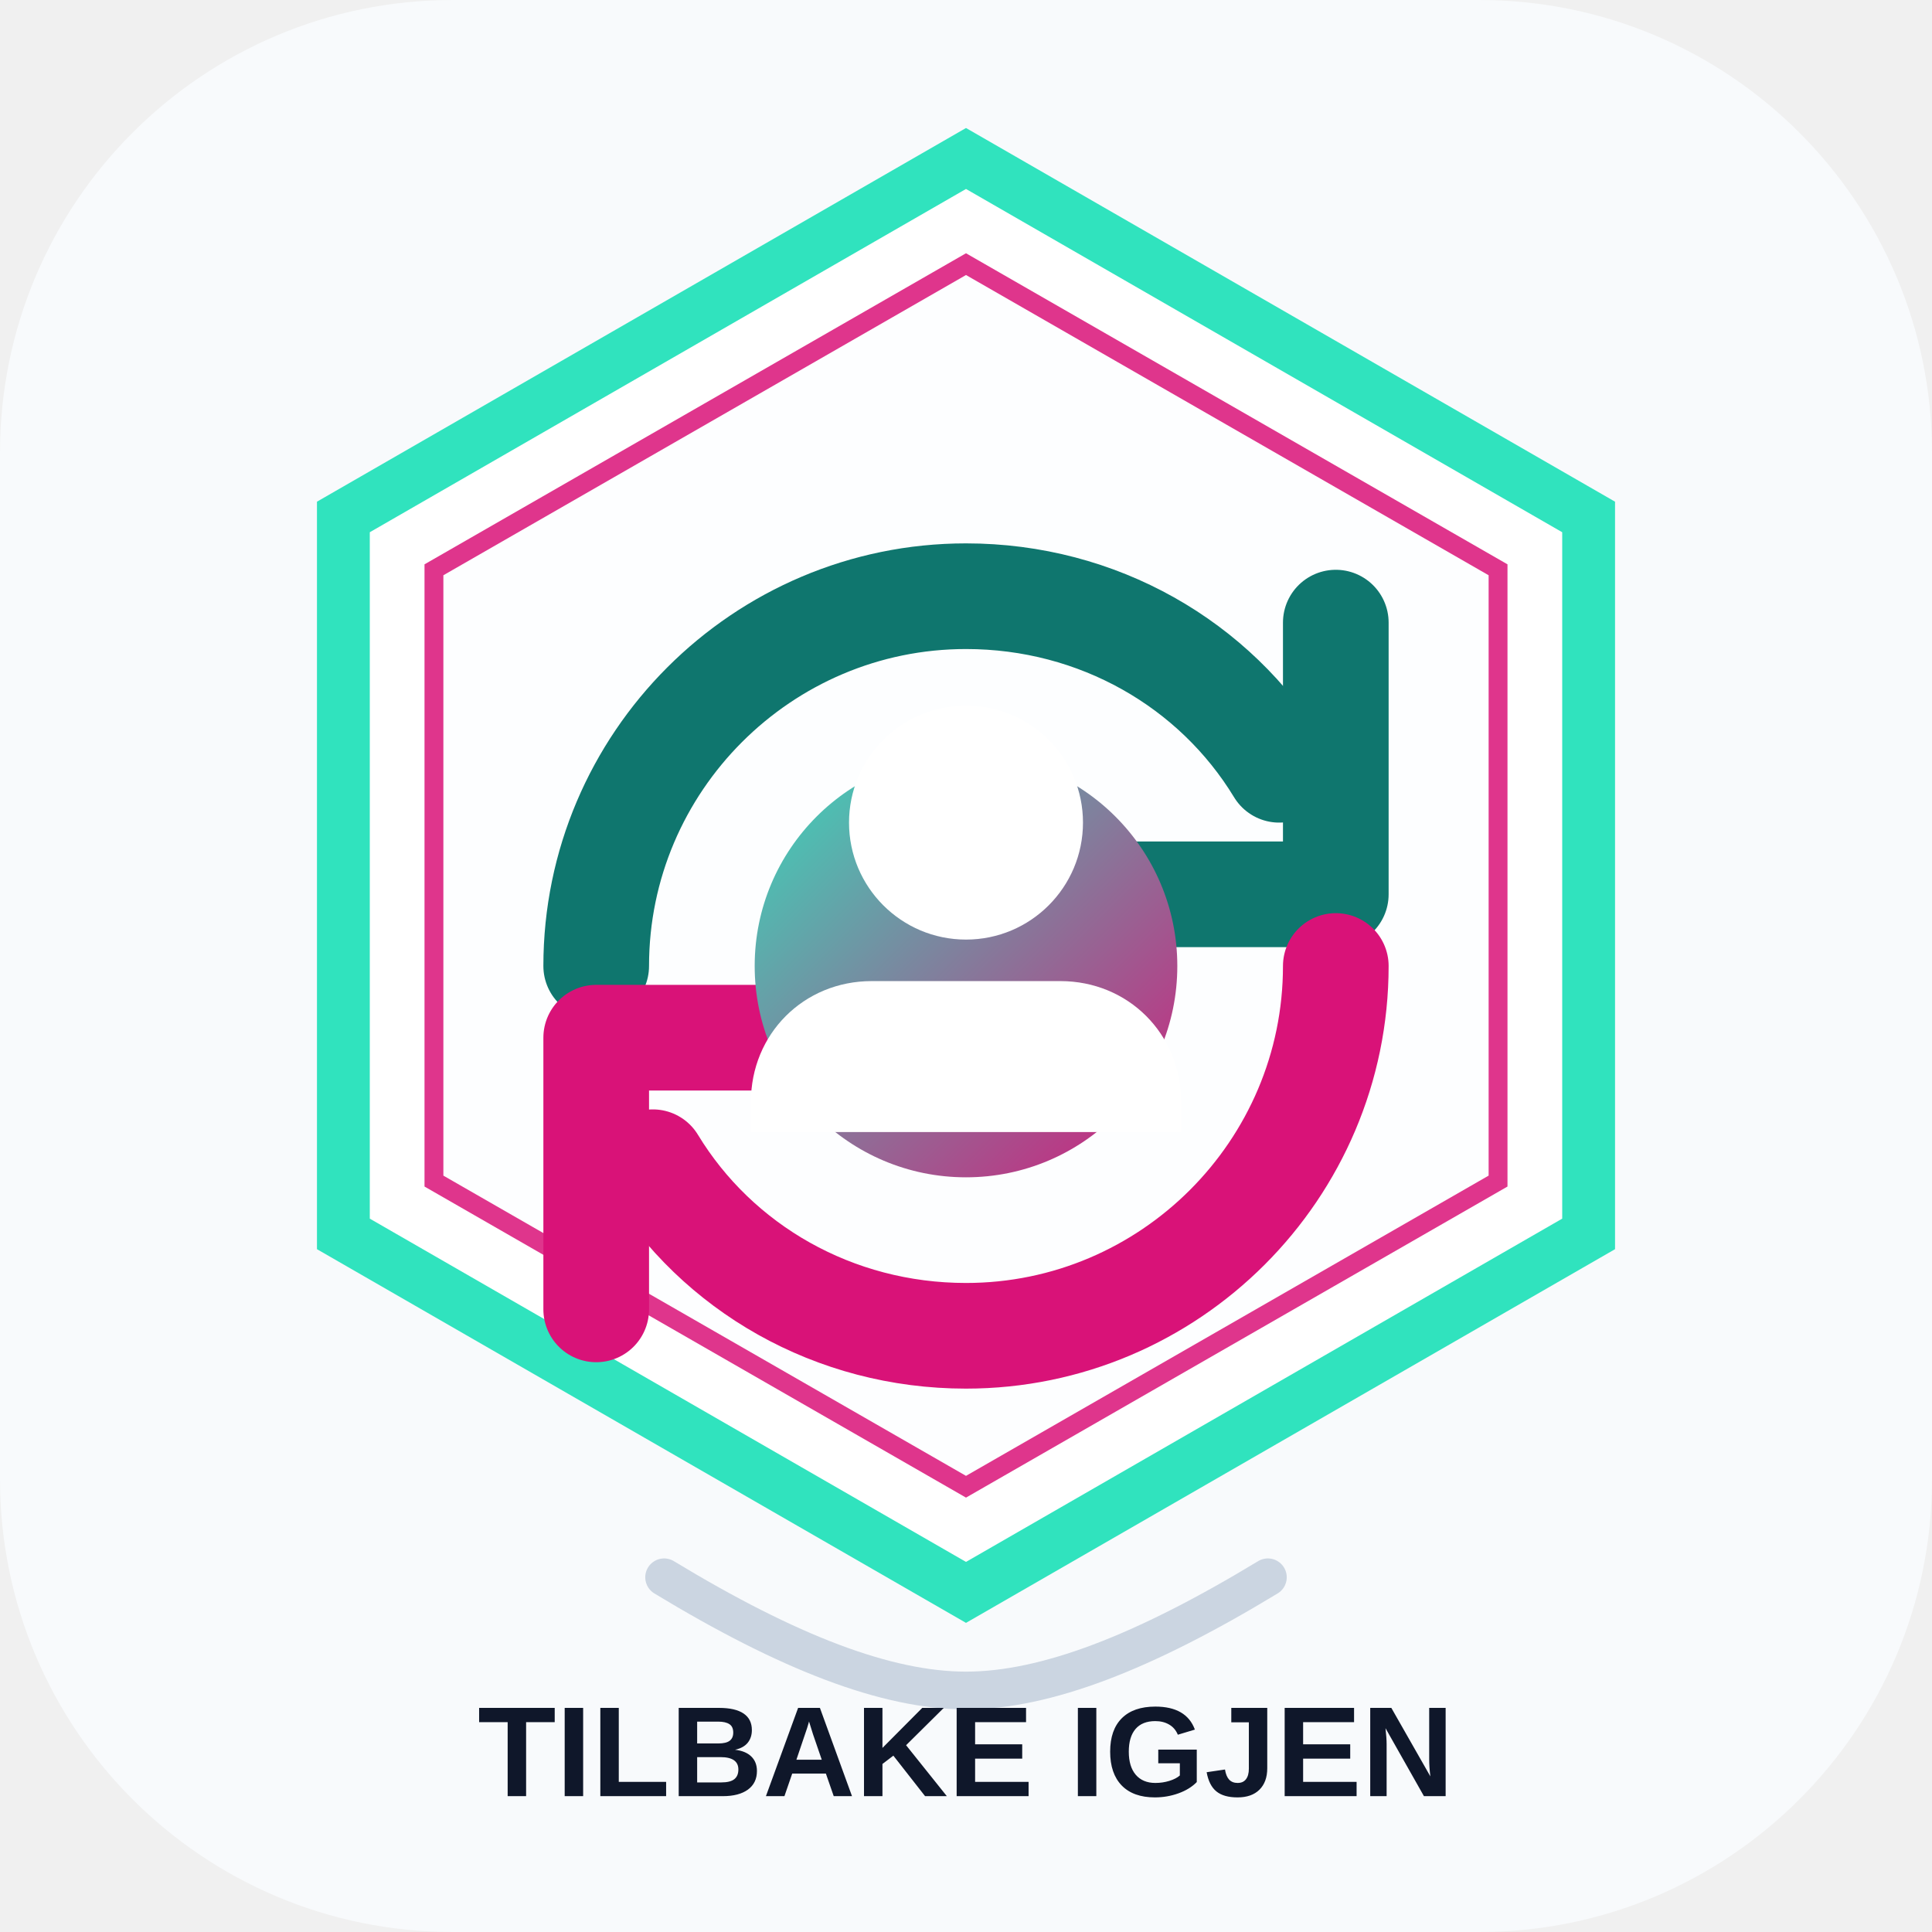
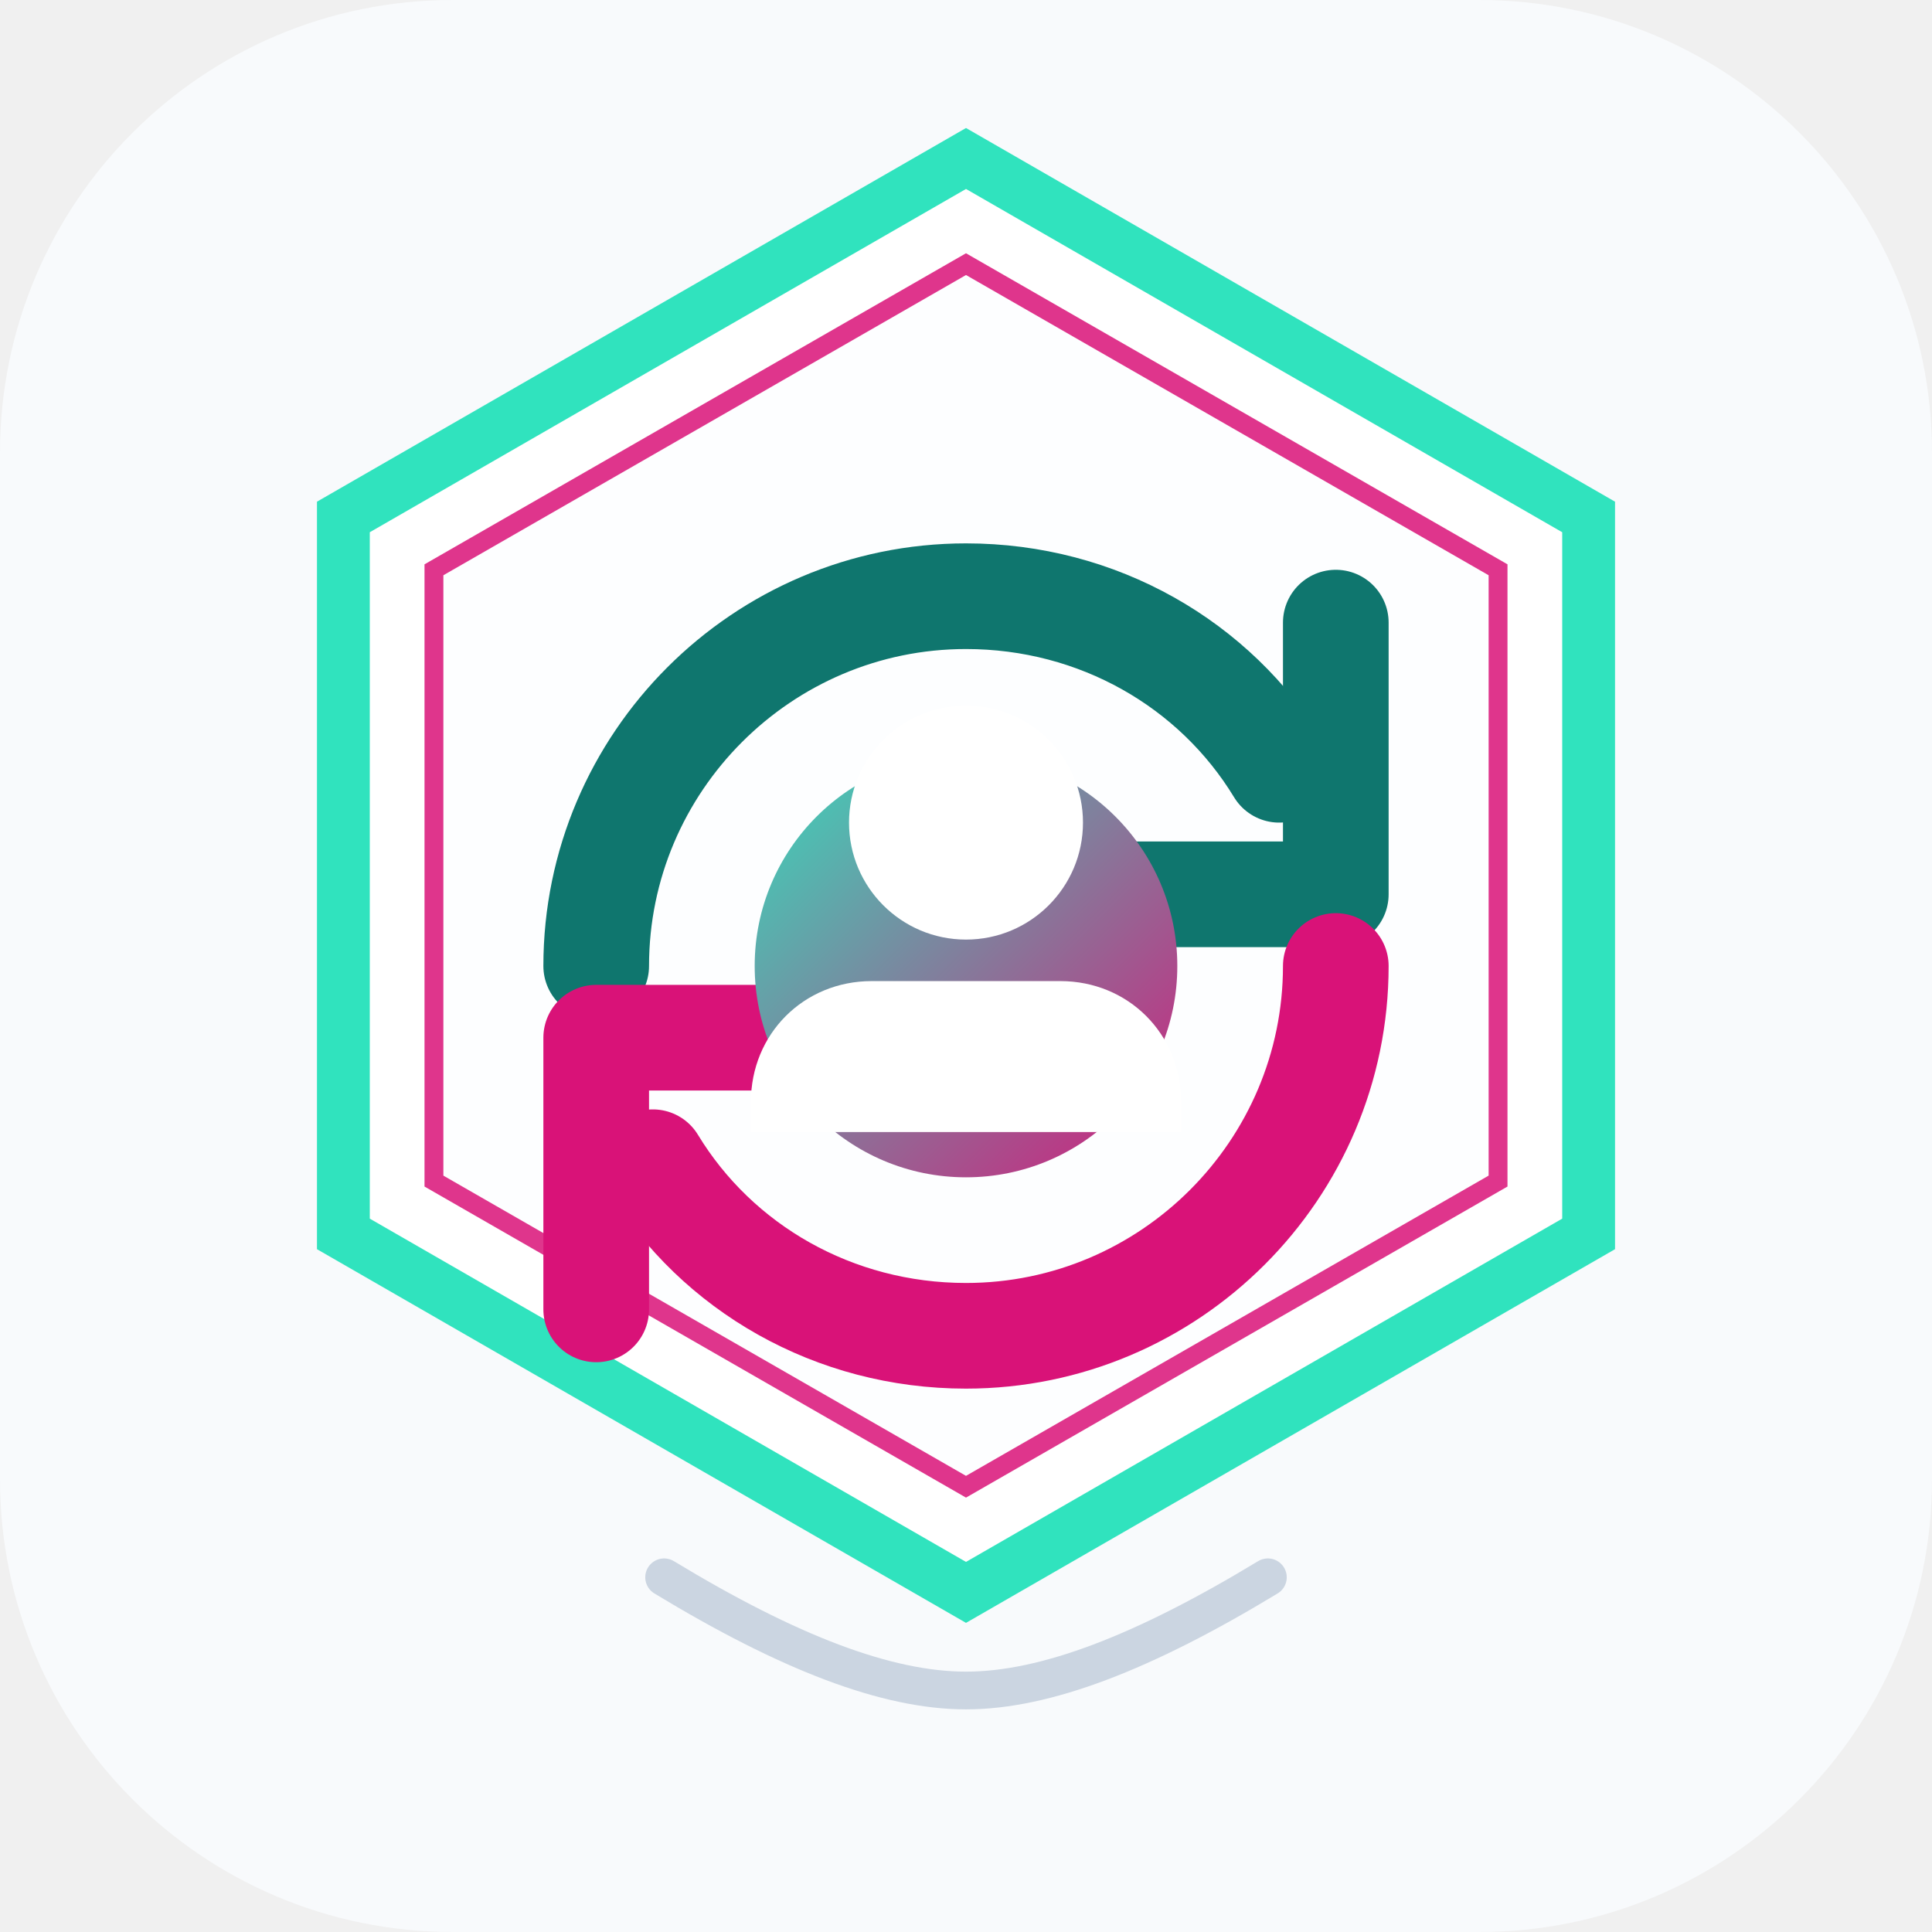
<svg xmlns="http://www.w3.org/2000/svg" width="512" height="512" viewBox="0 0 512 512" fill="none">
  <rect width="512" height="512" rx="120" fill="#F8FAFC" />
  <path d="M256 42 421 137v190L256 422 91 327V137L256 42Z" fill="white" stroke="#30E3BE" stroke-width="14" />
  <path d="M256 70 397 151v162L256 394 115 313V151L256 70Z" fill="#FDFEFF" stroke="#D91278" stroke-width="5" opacity=".85" />
  <path d="M158 256c0-54 44-98 98-98 35 0 66 18 83 46" stroke="#0F766E" stroke-width="28" stroke-linecap="round" />
  <path d="M354 165v72h-72" stroke="#0F766E" stroke-width="28" stroke-linecap="round" stroke-linejoin="round" />
  <path d="M354 256c0 54-44 98-98 98-35 0-66-18-83-46" stroke="#D91278" stroke-width="28" stroke-linecap="round" />
  <path d="M158 347v-72h72" stroke="#D91278" stroke-width="28" stroke-linecap="round" stroke-linejoin="round" />
  <circle cx="256" cy="256" r="56" fill="url(#paint0_linear_142_23)" />
  <path d="M236 260h45c18 0 32 14 32 32v8H199v-8c0-18 14-32 32-32h5Z" fill="white" />
  <circle cx="256" cy="218" r="31" fill="white" />
  <path d="M176 418c33 20 59 30 80 30s47-10 80-30" stroke="#CBD5E1" stroke-width="10" stroke-linecap="round" />
-   <text x="256" y="476" text-anchor="middle" font-family="Arial, sans-serif" font-size="34" font-weight="900" fill="#0F172A">TILBAKE IGJEN</text>
  <defs>
    <linearGradient id="paint0_linear_142_23" x1="194" y1="194" x2="318" y2="318" gradientUnits="userSpaceOnUse">
      <stop stop-color="#30E3BE" />
      <stop offset="1" stop-color="#D91278" />
    </linearGradient>
  </defs>
</svg>
